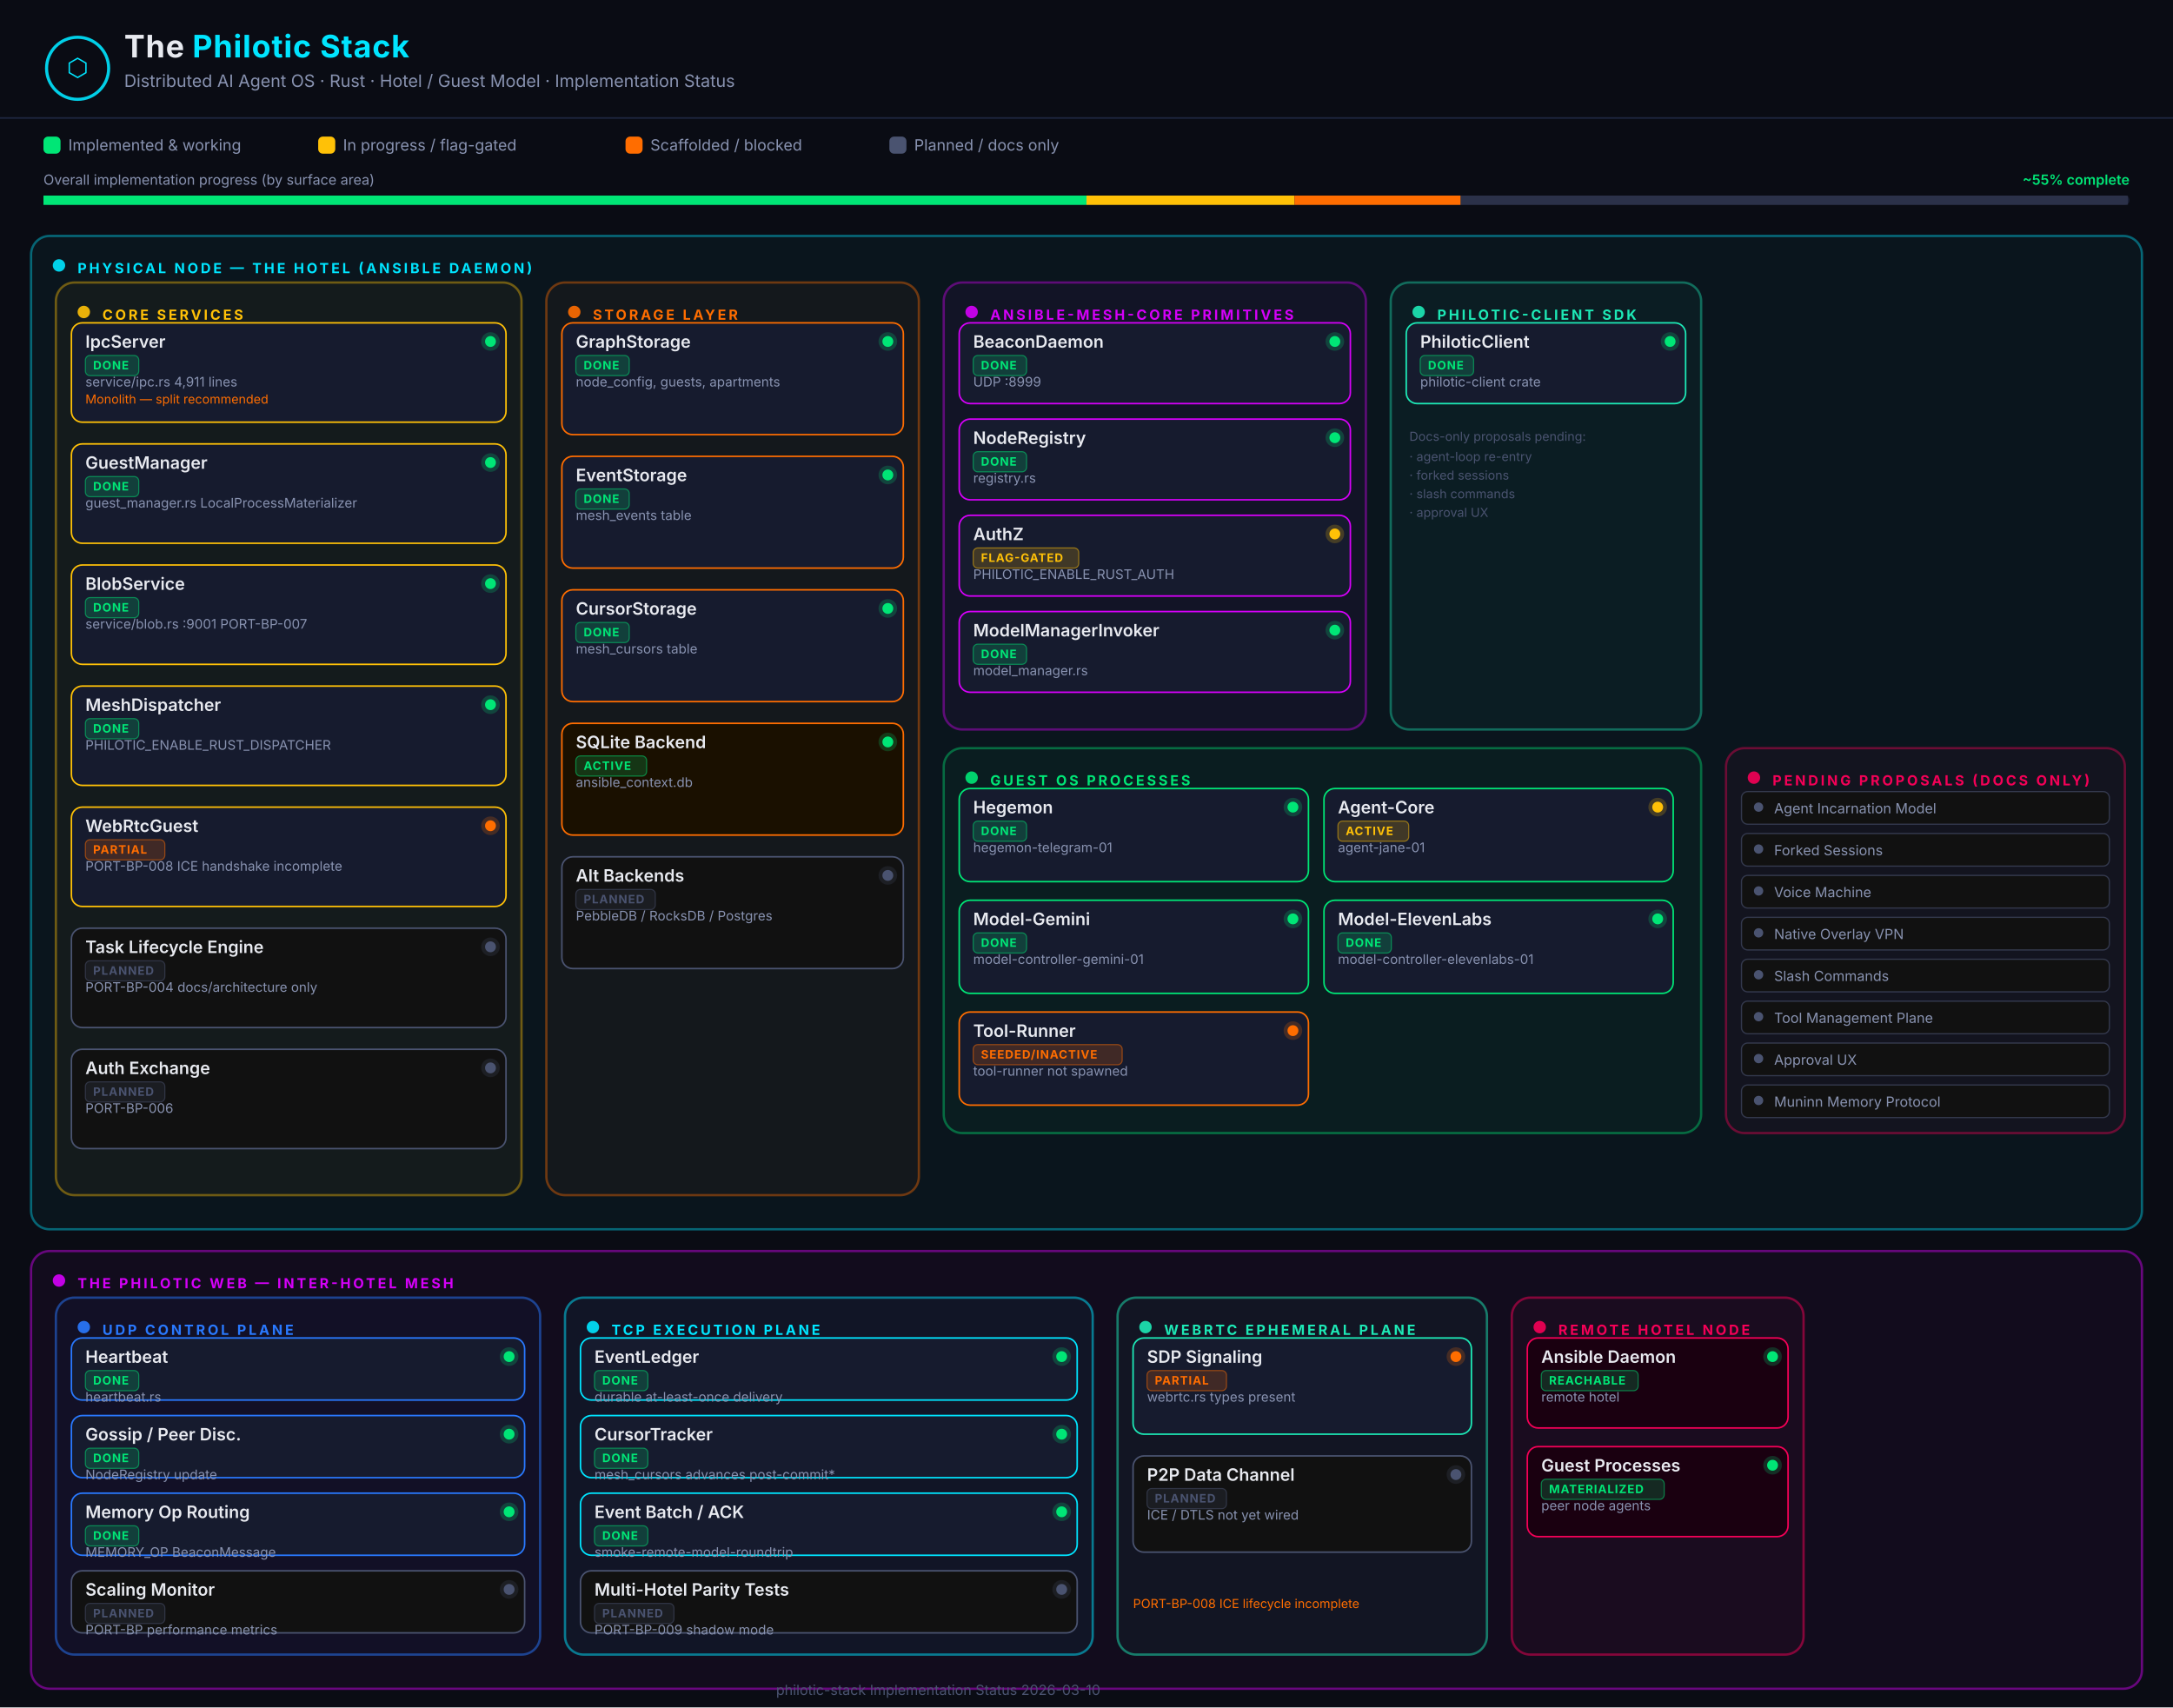
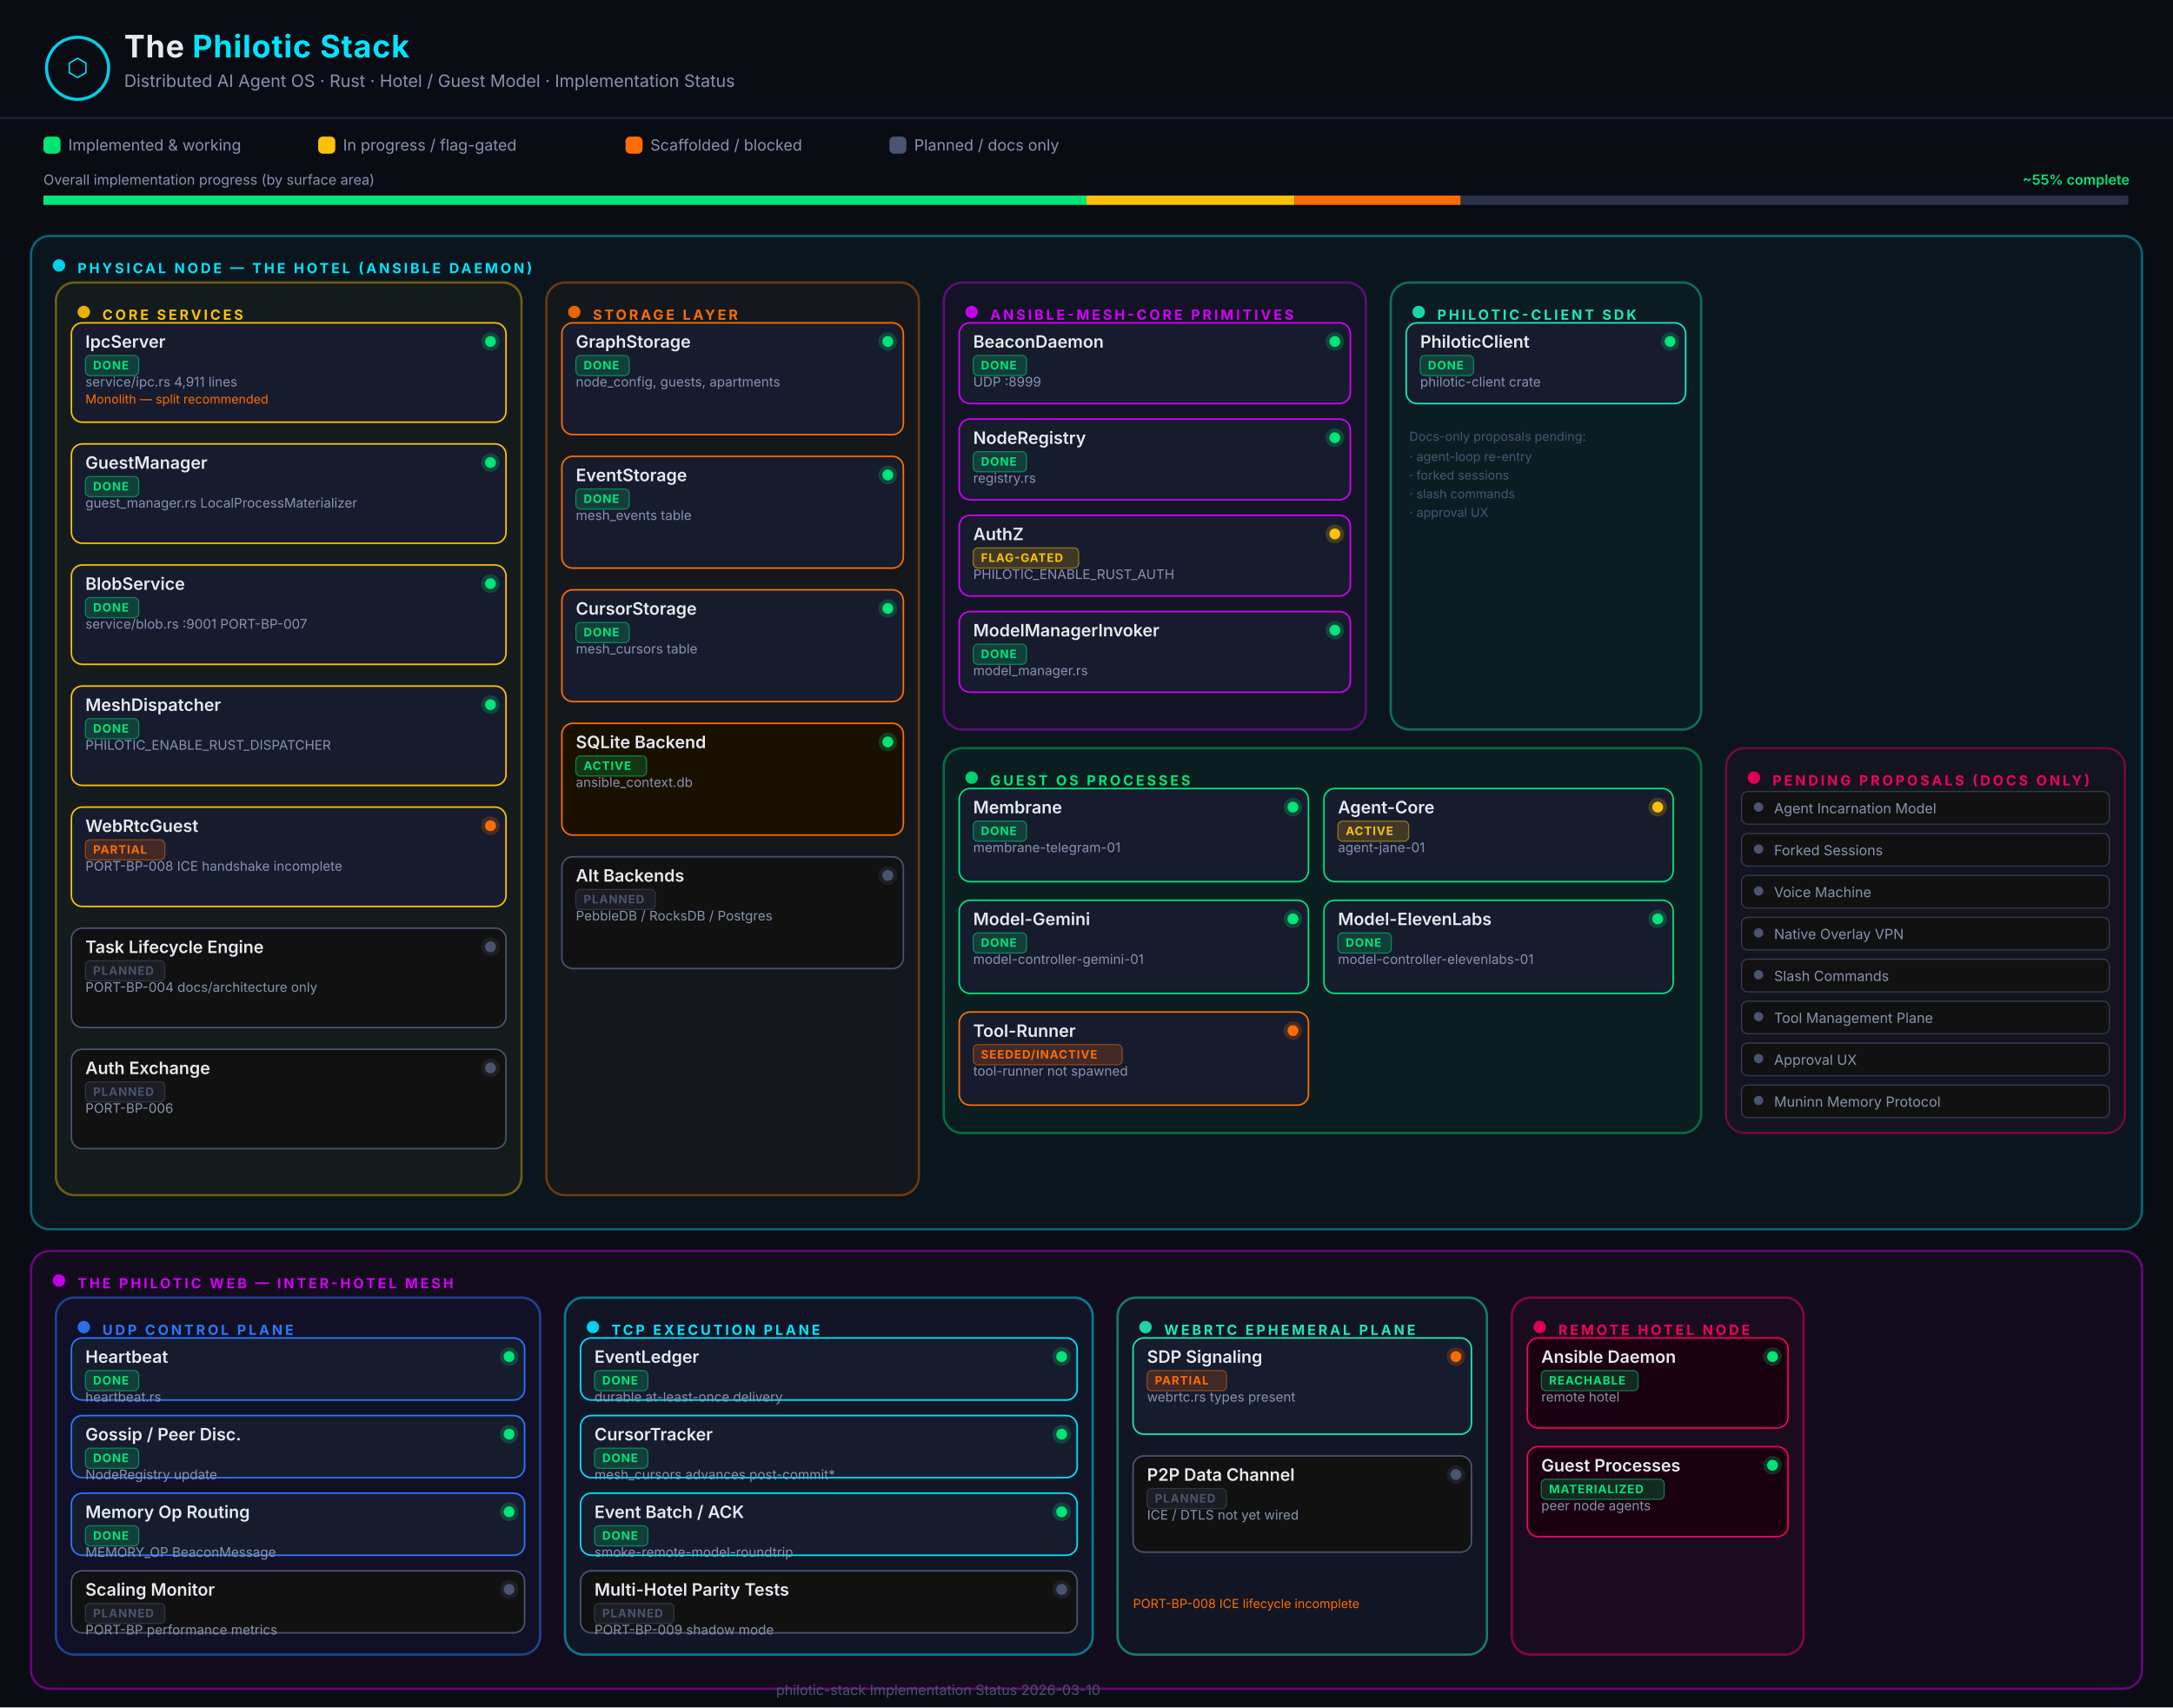
<svg xmlns="http://www.w3.org/2000/svg" width="1400" height="1100" viewBox="0 0 1400 1100">
  <defs>
    <style>text { font-family: Inter, system-ui, -apple-system, sans-serif; }</style>
  </defs>
  <rect width="1400" height="1100" fill="#0a0c14" />
  <circle cx="50" cy="44" r="20" fill="none" stroke="#00e5ff" stroke-width="2" opacity="0.9" />
  <text x="50" y="49" text-anchor="middle" font-size="16" fill="#00e5ff">⬡</text>
  <text x="80" y="37" font-size="20" font-weight="700" fill="#e8eaf0" font-family="Inter, system-ui, -apple-system, sans-serif" letter-spacing="0.5">The <tspan fill="#00e5ff">Philotic Stack</tspan>
  </text>
  <text x="80" y="56" font-size="11" fill="#8892b0" font-family="Inter, system-ui, -apple-system, sans-serif">Distributed AI Agent OS  ·  Rust  ·  Hotel / Guest Model  ·  Implementation Status</text>
  <line x1="0" y1="76" x2="1400" y2="76" stroke="#1e2540" stroke-width="1" />
  <rect x="28" y="88" width="11" height="11" rx="3" fill="#00e676" />
  <text x="44" y="97" font-size="10" fill="#8892b0" font-family="Inter, system-ui, -apple-system, sans-serif">Implemented &amp; working</text>
  <rect x="205" y="88" width="11" height="11" rx="3" fill="#ffc107" />
  <text x="221" y="97" font-size="10" fill="#8892b0" font-family="Inter, system-ui, -apple-system, sans-serif">In progress / flag-gated</text>
  <rect x="403" y="88" width="11" height="11" rx="3" fill="#ff6d00" />
  <text x="419" y="97" font-size="10" fill="#8892b0" font-family="Inter, system-ui, -apple-system, sans-serif">Scaffolded / blocked</text>
  <rect x="573" y="88" width="11" height="11" rx="3" fill="#4a5370" />
  <text x="589" y="97" font-size="10" fill="#8892b0" font-family="Inter, system-ui, -apple-system, sans-serif">Planned / docs only</text>
  <text x="28" y="119" font-size="9" fill="#8892b0" font-family="Inter, system-ui, -apple-system, sans-serif">Overall implementation progress (by surface area)</text>
  <text x="1372" y="119" text-anchor="end" font-size="9" font-weight="600" fill="#00e676" font-family="Inter, system-ui, -apple-system, sans-serif">~55% complete</text>
  <rect x="28" y="126" width="1344" height="6" rx="3" fill="#161b2e" />
  <rect x="28" y="126" width="672" height="6" fill="#00e676" opacity="1.0" />
  <rect x="700" y="126" width="134" height="6" fill="#ffc107" opacity="1.0" />
  <rect x="834" y="126" width="107" height="6" fill="#ff6d00" opacity="1.0" />
  <rect x="941" y="126" width="430" height="6" fill="#4a5370" opacity="0.4" />
  <rect x="20" y="152" width="1360" height="640" rx="12" fill="#00e5ff" fill-opacity="0.04" stroke="#00e5ff" stroke-opacity="0.4" stroke-width="1.5" />
  <circle cx="38" cy="171" r="4" fill="#00e5ff" opacity="0.9" />
  <text x="50" y="176" font-size="9" font-weight="700" letter-spacing="1.6" fill="#00e5ff" font-family="Inter, system-ui, -apple-system, sans-serif" style="text-transform:uppercase">PHYSICAL NODE — THE HOTEL (ANSIBLE DAEMON)</text>
  <rect x="36" y="182" width="300" height="588" rx="12" fill="#ffc107" fill-opacity="0.04" stroke="#ffc107" stroke-opacity="0.4" stroke-width="1.5" />
  <circle cx="54" cy="201" r="4" fill="#ffc107" opacity="0.9" />
  <text x="66" y="206" font-size="9" font-weight="700" letter-spacing="1.6" fill="#ffc107" font-family="Inter, system-ui, -apple-system, sans-serif" style="text-transform:uppercase">CORE SERVICES</text>
  <rect x="46" y="208" width="280" height="64" rx="7" fill="#161b2e" stroke="#ffc107" stroke-width="1" />
  <circle cx="316" cy="220" r="6" fill="#00e676" opacity="0.2" />
  <circle cx="316" cy="220" r="3.5" fill="#00e676" />
  <text x="55" y="224" font-size="11" font-weight="600" fill="#e8eaf0" font-family="Inter, system-ui, -apple-system, sans-serif">IpcServer</text>
  <rect x="55" y="229" width="34.4" height="13" rx="3" fill="#00e676" fill-opacity="0.18" stroke="#00e676" stroke-opacity="0.5" stroke-width="0.7" />
  <text x="60" y="238" font-size="7.5" font-weight="700" fill="#00e676" font-family="Inter, system-ui, -apple-system, sans-serif" letter-spacing="0.5">DONE</text>
  <text x="55" y="249" font-size="8.5" fill="#8892b0" font-family="JetBrains Mono, monospace">service/ipc.rs  4,911 lines</text>
  <text x="55" y="260" font-size="8" fill="#ff6d00" font-family="Inter, system-ui, -apple-system, sans-serif">Monolith — split recommended</text>
  <rect x="46" y="286" width="280" height="64" rx="7" fill="#161b2e" stroke="#ffc107" stroke-width="1" />
  <circle cx="316" cy="298" r="6" fill="#00e676" opacity="0.2" />
  <circle cx="316" cy="298" r="3.5" fill="#00e676" />
  <text x="55" y="302" font-size="11" font-weight="600" fill="#e8eaf0" font-family="Inter, system-ui, -apple-system, sans-serif">GuestManager</text>
  <rect x="55" y="307" width="34.4" height="13" rx="3" fill="#00e676" fill-opacity="0.18" stroke="#00e676" stroke-opacity="0.5" stroke-width="0.7" />
  <text x="60" y="316" font-size="7.5" font-weight="700" fill="#00e676" font-family="Inter, system-ui, -apple-system, sans-serif" letter-spacing="0.5">DONE</text>
  <text x="55" y="327" font-size="8.5" fill="#8892b0" font-family="JetBrains Mono, monospace">guest_manager.rs LocalProcessMaterializer</text>
  <rect x="46" y="364" width="280" height="64" rx="7" fill="#161b2e" stroke="#ffc107" stroke-width="1" />
  <circle cx="316" cy="376" r="6" fill="#00e676" opacity="0.2" />
  <circle cx="316" cy="376" r="3.5" fill="#00e676" />
  <text x="55" y="380" font-size="11" font-weight="600" fill="#e8eaf0" font-family="Inter, system-ui, -apple-system, sans-serif">BlobService</text>
  <rect x="55" y="385" width="34.4" height="13" rx="3" fill="#00e676" fill-opacity="0.18" stroke="#00e676" stroke-opacity="0.5" stroke-width="0.7" />
  <text x="60" y="394" font-size="7.5" font-weight="700" fill="#00e676" font-family="Inter, system-ui, -apple-system, sans-serif" letter-spacing="0.5">DONE</text>
  <text x="55" y="405" font-size="8.5" fill="#8892b0" font-family="JetBrains Mono, monospace">service/blob.rs  :9001  PORT-BP-007</text>
  <rect x="46" y="442" width="280" height="64" rx="7" fill="#161b2e" stroke="#ffc107" stroke-width="1" />
  <circle cx="316" cy="454" r="6" fill="#00e676" opacity="0.2" />
  <circle cx="316" cy="454" r="3.5" fill="#00e676" />
  <text x="55" y="458" font-size="11" font-weight="600" fill="#e8eaf0" font-family="Inter, system-ui, -apple-system, sans-serif">MeshDispatcher</text>
  <rect x="55" y="463" width="34.4" height="13" rx="3" fill="#00e676" fill-opacity="0.18" stroke="#00e676" stroke-opacity="0.5" stroke-width="0.7" />
  <text x="60" y="472" font-size="7.5" font-weight="700" fill="#00e676" font-family="Inter, system-ui, -apple-system, sans-serif" letter-spacing="0.5">DONE</text>
  <text x="55" y="483" font-size="8.5" fill="#8892b0" font-family="JetBrains Mono, monospace">PHILOTIC_ENABLE_RUST_DISPATCHER</text>
  <rect x="46" y="520" width="280" height="64" rx="7" fill="#161b2e" stroke="#ffc107" stroke-width="1" />
  <circle cx="316" cy="532" r="6" fill="#ff6d00" opacity="0.2" />
  <circle cx="316" cy="532" r="3.5" fill="#ff6d00" />
  <text x="55" y="536" font-size="11" font-weight="600" fill="#e8eaf0" font-family="Inter, system-ui, -apple-system, sans-serif">WebRtcGuest</text>
  <rect x="55" y="541" width="51.2" height="13" rx="3" fill="#ff6d00" fill-opacity="0.18" stroke="#ff6d00" stroke-opacity="0.5" stroke-width="0.7" />
  <text x="60" y="550" font-size="7.5" font-weight="700" fill="#ff6d00" font-family="Inter, system-ui, -apple-system, sans-serif" letter-spacing="0.5">PARTIAL</text>
  <text x="55" y="561" font-size="8.5" fill="#8892b0" font-family="JetBrains Mono, monospace">PORT-BP-008  ICE handshake incomplete</text>
  <rect x="46" y="598" width="280" height="64" rx="7" fill="#111" stroke="#4a5370" stroke-width="1" />
  <circle cx="316" cy="610" r="6" fill="#4a5370" opacity="0.2" />
  <circle cx="316" cy="610" r="3.5" fill="#4a5370" />
  <text x="55" y="614" font-size="11" font-weight="600" fill="#e8eaf0" font-family="Inter, system-ui, -apple-system, sans-serif">Task Lifecycle Engine</text>
  <rect x="55" y="619" width="51.2" height="13" rx="3" fill="#4a5370" fill-opacity="0.18" stroke="#4a5370" stroke-opacity="0.5" stroke-width="0.7" />
  <text x="60" y="628" font-size="7.5" font-weight="700" fill="#4a5370" font-family="Inter, system-ui, -apple-system, sans-serif" letter-spacing="0.5">PLANNED</text>
  <text x="55" y="639" font-size="8.5" fill="#8892b0" font-family="JetBrains Mono, monospace">PORT-BP-004  docs/architecture only</text>
  <rect x="46" y="676" width="280" height="64" rx="7" fill="#111" stroke="#4a5370" stroke-width="1" />
  <circle cx="316" cy="688" r="6" fill="#4a5370" opacity="0.2" />
  <circle cx="316" cy="688" r="3.5" fill="#4a5370" />
  <text x="55" y="692" font-size="11" font-weight="600" fill="#e8eaf0" font-family="Inter, system-ui, -apple-system, sans-serif">Auth Exchange</text>
  <rect x="55" y="697" width="51.2" height="13" rx="3" fill="#4a5370" fill-opacity="0.18" stroke="#4a5370" stroke-opacity="0.5" stroke-width="0.7" />
  <text x="60" y="706" font-size="7.5" font-weight="700" fill="#4a5370" font-family="Inter, system-ui, -apple-system, sans-serif" letter-spacing="0.5">PLANNED</text>
  <text x="55" y="717" font-size="8.5" fill="#8892b0" font-family="JetBrains Mono, monospace">PORT-BP-006</text>
  <rect x="352" y="182" width="240" height="588" rx="12" fill="#ff6d00" fill-opacity="0.04" stroke="#ff6d00" stroke-opacity="0.4" stroke-width="1.5" />
  <circle cx="370" cy="201" r="4" fill="#ff6d00" opacity="0.9" />
  <text x="382" y="206" font-size="9" font-weight="700" letter-spacing="1.6" fill="#ff6d00" font-family="Inter, system-ui, -apple-system, sans-serif" style="text-transform:uppercase">STORAGE LAYER</text>
  <rect x="362" y="208" width="220" height="72" rx="7" fill="#161b2e" stroke="#ff6d00" stroke-width="1" />
  <circle cx="572" cy="220" r="6" fill="#00e676" opacity="0.2" />
  <circle cx="572" cy="220" r="3.5" fill="#00e676" />
  <text x="371" y="224" font-size="11" font-weight="600" fill="#e8eaf0" font-family="Inter, system-ui, -apple-system, sans-serif">GraphStorage</text>
  <rect x="371" y="229" width="34.4" height="13" rx="3" fill="#00e676" fill-opacity="0.18" stroke="#00e676" stroke-opacity="0.5" stroke-width="0.7" />
  <text x="376" y="238" font-size="7.5" font-weight="700" fill="#00e676" font-family="Inter, system-ui, -apple-system, sans-serif" letter-spacing="0.5">DONE</text>
  <text x="371" y="249" font-size="8.5" fill="#8892b0" font-family="JetBrains Mono, monospace">node_config, guests, apartments</text>
  <rect x="362" y="294" width="220" height="72" rx="7" fill="#161b2e" stroke="#ff6d00" stroke-width="1" />
  <circle cx="572" cy="306" r="6" fill="#00e676" opacity="0.2" />
  <circle cx="572" cy="306" r="3.5" fill="#00e676" />
  <text x="371" y="310" font-size="11" font-weight="600" fill="#e8eaf0" font-family="Inter, system-ui, -apple-system, sans-serif">EventStorage</text>
  <rect x="371" y="315" width="34.4" height="13" rx="3" fill="#00e676" fill-opacity="0.18" stroke="#00e676" stroke-opacity="0.5" stroke-width="0.7" />
  <text x="376" y="324" font-size="7.5" font-weight="700" fill="#00e676" font-family="Inter, system-ui, -apple-system, sans-serif" letter-spacing="0.5">DONE</text>
  <text x="371" y="335" font-size="8.5" fill="#8892b0" font-family="JetBrains Mono, monospace">mesh_events table</text>
  <rect x="362" y="380" width="220" height="72" rx="7" fill="#161b2e" stroke="#ff6d00" stroke-width="1" />
  <circle cx="572" cy="392" r="6" fill="#00e676" opacity="0.2" />
  <circle cx="572" cy="392" r="3.5" fill="#00e676" />
  <text x="371" y="396" font-size="11" font-weight="600" fill="#e8eaf0" font-family="Inter, system-ui, -apple-system, sans-serif">CursorStorage</text>
  <rect x="371" y="401" width="34.4" height="13" rx="3" fill="#00e676" fill-opacity="0.18" stroke="#00e676" stroke-opacity="0.5" stroke-width="0.7" />
  <text x="376" y="410" font-size="7.5" font-weight="700" fill="#00e676" font-family="Inter, system-ui, -apple-system, sans-serif" letter-spacing="0.5">DONE</text>
  <text x="371" y="421" font-size="8.5" fill="#8892b0" font-family="JetBrains Mono, monospace">mesh_cursors table</text>
  <rect x="362" y="466" width="220" height="72" rx="7" fill="#1a1000" stroke="#ff6d00" stroke-width="1" />
  <circle cx="572" cy="478" r="6" fill="#00e676" opacity="0.2" />
  <circle cx="572" cy="478" r="3.5" fill="#00e676" />
  <text x="371" y="482" font-size="11" font-weight="600" fill="#e8eaf0" font-family="Inter, system-ui, -apple-system, sans-serif">SQLite Backend</text>
  <rect x="371" y="487" width="45.6" height="13" rx="3" fill="#00e676" fill-opacity="0.18" stroke="#00e676" stroke-opacity="0.5" stroke-width="0.7" />
  <text x="376" y="496" font-size="7.5" font-weight="700" fill="#00e676" font-family="Inter, system-ui, -apple-system, sans-serif" letter-spacing="0.5">ACTIVE</text>
  <text x="371" y="507" font-size="8.5" fill="#8892b0" font-family="JetBrains Mono, monospace">ansible_context.db</text>
  <rect x="362" y="552" width="220" height="72" rx="7" fill="#111" stroke="#4a5370" stroke-width="1" />
  <circle cx="572" cy="564" r="6" fill="#4a5370" opacity="0.2" />
  <circle cx="572" cy="564" r="3.5" fill="#4a5370" />
  <text x="371" y="568" font-size="11" font-weight="600" fill="#e8eaf0" font-family="Inter, system-ui, -apple-system, sans-serif">Alt Backends</text>
  <rect x="371" y="573" width="51.2" height="13" rx="3" fill="#4a5370" fill-opacity="0.18" stroke="#4a5370" stroke-opacity="0.5" stroke-width="0.7" />
  <text x="376" y="582" font-size="7.5" font-weight="700" fill="#4a5370" font-family="Inter, system-ui, -apple-system, sans-serif" letter-spacing="0.5">PLANNED</text>
  <text x="371" y="593" font-size="8.5" fill="#8892b0" font-family="JetBrains Mono, monospace">PebbleDB / RocksDB / Postgres</text>
  <rect x="608" y="182" width="272" height="288" rx="12" fill="#d500f9" fill-opacity="0.04" stroke="#d500f9" stroke-opacity="0.4" stroke-width="1.5" />
  <circle cx="626" cy="201" r="4" fill="#d500f9" opacity="0.9" />
  <text x="638" y="206" font-size="9" font-weight="700" letter-spacing="1.6" fill="#d500f9" font-family="Inter, system-ui, -apple-system, sans-serif" style="text-transform:uppercase">ANSIBLE-MESH-CORE PRIMITIVES</text>
  <rect x="618" y="208" width="252" height="52" rx="7" fill="#161b2e" stroke="#d500f9" stroke-width="1" />
  <circle cx="860" cy="220" r="6" fill="#00e676" opacity="0.2" />
  <circle cx="860" cy="220" r="3.5" fill="#00e676" />
  <text x="627" y="224" font-size="11" font-weight="600" fill="#e8eaf0" font-family="Inter, system-ui, -apple-system, sans-serif">BeaconDaemon</text>
  <rect x="627" y="229" width="34.4" height="13" rx="3" fill="#00e676" fill-opacity="0.18" stroke="#00e676" stroke-opacity="0.5" stroke-width="0.7" />
  <text x="632" y="238" font-size="7.5" font-weight="700" fill="#00e676" font-family="Inter, system-ui, -apple-system, sans-serif" letter-spacing="0.5">DONE</text>
  <text x="627" y="249" font-size="8.5" fill="#8892b0" font-family="JetBrains Mono, monospace">UDP :8999</text>
  <rect x="618" y="270" width="252" height="52" rx="7" fill="#161b2e" stroke="#d500f9" stroke-width="1" />
  <circle cx="860" cy="282" r="6" fill="#00e676" opacity="0.2" />
  <circle cx="860" cy="282" r="3.5" fill="#00e676" />
  <text x="627" y="286" font-size="11" font-weight="600" fill="#e8eaf0" font-family="Inter, system-ui, -apple-system, sans-serif">NodeRegistry</text>
  <rect x="627" y="291" width="34.4" height="13" rx="3" fill="#00e676" fill-opacity="0.18" stroke="#00e676" stroke-opacity="0.5" stroke-width="0.7" />
  <text x="632" y="300" font-size="7.5" font-weight="700" fill="#00e676" font-family="Inter, system-ui, -apple-system, sans-serif" letter-spacing="0.5">DONE</text>
  <text x="627" y="311" font-size="8.5" fill="#8892b0" font-family="JetBrains Mono, monospace">registry.rs</text>
  <rect x="618" y="332" width="252" height="52" rx="7" fill="#161b2e" stroke="#d500f9" stroke-width="1" />
  <circle cx="860" cy="344" r="6" fill="#ffc107" opacity="0.2" />
  <circle cx="860" cy="344" r="3.5" fill="#ffc107" />
  <text x="627" y="348" font-size="11" font-weight="600" fill="#e8eaf0" font-family="Inter, system-ui, -apple-system, sans-serif">AuthZ</text>
  <rect x="627" y="353" width="68.0" height="13" rx="3" fill="#ffc107" fill-opacity="0.18" stroke="#ffc107" stroke-opacity="0.5" stroke-width="0.7" />
  <text x="632" y="362" font-size="7.5" font-weight="700" fill="#ffc107" font-family="Inter, system-ui, -apple-system, sans-serif" letter-spacing="0.5">FLAG-GATED</text>
  <text x="627" y="373" font-size="8.5" fill="#8892b0" font-family="JetBrains Mono, monospace">PHILOTIC_ENABLE_RUST_AUTH</text>
  <rect x="618" y="394" width="252" height="52" rx="7" fill="#161b2e" stroke="#d500f9" stroke-width="1" />
  <circle cx="860" cy="406" r="6" fill="#00e676" opacity="0.2" />
  <circle cx="860" cy="406" r="3.5" fill="#00e676" />
  <text x="627" y="410" font-size="11" font-weight="600" fill="#e8eaf0" font-family="Inter, system-ui, -apple-system, sans-serif">ModelManagerInvoker</text>
  <rect x="627" y="415" width="34.4" height="13" rx="3" fill="#00e676" fill-opacity="0.18" stroke="#00e676" stroke-opacity="0.5" stroke-width="0.7" />
  <text x="632" y="424" font-size="7.5" font-weight="700" fill="#00e676" font-family="Inter, system-ui, -apple-system, sans-serif" letter-spacing="0.5">DONE</text>
  <text x="627" y="435" font-size="8.5" fill="#8892b0" font-family="JetBrains Mono, monospace">model_manager.rs</text>
  <rect x="896" y="182" width="200" height="288" rx="12" fill="#1de9b6" fill-opacity="0.04" stroke="#1de9b6" stroke-opacity="0.4" stroke-width="1.5" />
  <circle cx="914" cy="201" r="4" fill="#1de9b6" opacity="0.9" />
  <text x="926" y="206" font-size="9" font-weight="700" letter-spacing="1.6" fill="#1de9b6" font-family="Inter, system-ui, -apple-system, sans-serif" style="text-transform:uppercase">PHILOTIC-CLIENT SDK</text>
  <rect x="906" y="208" width="180" height="52" rx="7" fill="#161b2e" stroke="#1de9b6" stroke-width="1" />
  <circle cx="1076" cy="220" r="6" fill="#00e676" opacity="0.2" />
  <circle cx="1076" cy="220" r="3.5" fill="#00e676" />
  <text x="915" y="224" font-size="11" font-weight="600" fill="#e8eaf0" font-family="Inter, system-ui, -apple-system, sans-serif">PhiloticClient</text>
  <rect x="915" y="229" width="34.4" height="13" rx="3" fill="#00e676" fill-opacity="0.18" stroke="#00e676" stroke-opacity="0.5" stroke-width="0.7" />
  <text x="920" y="238" font-size="7.5" font-weight="700" fill="#00e676" font-family="Inter, system-ui, -apple-system, sans-serif" letter-spacing="0.5">DONE</text>
  <text x="915" y="249" font-size="8.5" fill="#8892b0" font-family="JetBrains Mono, monospace">philotic-client crate</text>
  <text x="908" y="284" font-size="8" fill="#4a5370" font-family="Inter, system-ui, -apple-system, sans-serif">Docs-only proposals pending:</text>
  <text x="908" y="297" font-size="8" fill="#4a5370" font-family="Inter, system-ui, -apple-system, sans-serif">· agent-loop re-entry</text>
  <text x="908" y="309" font-size="8" fill="#4a5370" font-family="Inter, system-ui, -apple-system, sans-serif">· forked sessions</text>
  <text x="908" y="321" font-size="8" fill="#4a5370" font-family="Inter, system-ui, -apple-system, sans-serif">· slash commands</text>
  <text x="908" y="333" font-size="8" fill="#4a5370" font-family="Inter, system-ui, -apple-system, sans-serif">· approval UX</text>
  <rect x="608" y="482" width="488" height="248" rx="12" fill="#00e676" fill-opacity="0.04" stroke="#00e676" stroke-opacity="0.4" stroke-width="1.5" />
  <circle cx="626" cy="501" r="4" fill="#00e676" opacity="0.9" />
  <text x="638" y="506" font-size="9" font-weight="700" letter-spacing="1.6" fill="#00e676" font-family="Inter, system-ui, -apple-system, sans-serif" style="text-transform:uppercase">GUEST OS PROCESSES</text>
  <rect x="618" y="508" width="225" height="60" rx="7" fill="#161b2e" stroke="#00e676" stroke-width="1" />
  <circle cx="833" cy="520" r="6" fill="#00e676" opacity="0.2" />
  <circle cx="833" cy="520" r="3.5" fill="#00e676" />
-   <text x="627" y="524" font-size="11" font-weight="600" fill="#e8eaf0" font-family="Inter, system-ui, -apple-system, sans-serif">Hegemon</text>
+   <text x="627" y="524" font-size="11" font-weight="600" fill="#e8eaf0" font-family="Inter, system-ui, -apple-system, sans-serif">Membrane</text>
  <rect x="627" y="529" width="34.4" height="13" rx="3" fill="#00e676" fill-opacity="0.18" stroke="#00e676" stroke-opacity="0.5" stroke-width="0.7" />
  <text x="632" y="538" font-size="7.5" font-weight="700" fill="#00e676" font-family="Inter, system-ui, -apple-system, sans-serif" letter-spacing="0.5">DONE</text>
-   <text x="627" y="549" font-size="8.5" fill="#8892b0" font-family="JetBrains Mono, monospace">hegemon-telegram-01</text>
+   <text x="627" y="549" font-size="8.5" fill="#8892b0" font-family="JetBrains Mono, monospace">membrane-telegram-01</text>
  <rect x="853" y="508" width="225" height="60" rx="7" fill="#161b2e" stroke="#00e676" stroke-width="1" />
  <circle cx="1068" cy="520" r="6" fill="#ffc107" opacity="0.2" />
  <circle cx="1068" cy="520" r="3.5" fill="#ffc107" />
  <text x="862" y="524" font-size="11" font-weight="600" fill="#e8eaf0" font-family="Inter, system-ui, -apple-system, sans-serif">Agent-Core</text>
  <rect x="862" y="529" width="45.6" height="13" rx="3" fill="#ffc107" fill-opacity="0.18" stroke="#ffc107" stroke-opacity="0.5" stroke-width="0.7" />
  <text x="867" y="538" font-size="7.5" font-weight="700" fill="#ffc107" font-family="Inter, system-ui, -apple-system, sans-serif" letter-spacing="0.5">ACTIVE</text>
  <text x="862" y="549" font-size="8.5" fill="#8892b0" font-family="JetBrains Mono, monospace">agent-jane-01</text>
  <rect x="618" y="580" width="225" height="60" rx="7" fill="#161b2e" stroke="#00e676" stroke-width="1" />
  <circle cx="833" cy="592" r="6" fill="#00e676" opacity="0.2" />
  <circle cx="833" cy="592" r="3.5" fill="#00e676" />
  <text x="627" y="596" font-size="11" font-weight="600" fill="#e8eaf0" font-family="Inter, system-ui, -apple-system, sans-serif">Model-Gemini</text>
  <rect x="627" y="601" width="34.4" height="13" rx="3" fill="#00e676" fill-opacity="0.18" stroke="#00e676" stroke-opacity="0.5" stroke-width="0.7" />
  <text x="632" y="610" font-size="7.5" font-weight="700" fill="#00e676" font-family="Inter, system-ui, -apple-system, sans-serif" letter-spacing="0.5">DONE</text>
  <text x="627" y="621" font-size="8.5" fill="#8892b0" font-family="JetBrains Mono, monospace">model-controller-gemini-01</text>
  <rect x="853" y="580" width="225" height="60" rx="7" fill="#161b2e" stroke="#00e676" stroke-width="1" />
  <circle cx="1068" cy="592" r="6" fill="#00e676" opacity="0.2" />
  <circle cx="1068" cy="592" r="3.5" fill="#00e676" />
  <text x="862" y="596" font-size="11" font-weight="600" fill="#e8eaf0" font-family="Inter, system-ui, -apple-system, sans-serif">Model-ElevenLabs</text>
  <rect x="862" y="601" width="34.4" height="13" rx="3" fill="#00e676" fill-opacity="0.18" stroke="#00e676" stroke-opacity="0.5" stroke-width="0.7" />
  <text x="867" y="610" font-size="7.5" font-weight="700" fill="#00e676" font-family="Inter, system-ui, -apple-system, sans-serif" letter-spacing="0.5">DONE</text>
  <text x="862" y="621" font-size="8.5" fill="#8892b0" font-family="JetBrains Mono, monospace">model-controller-elevenlabs-01</text>
  <rect x="618" y="652" width="225" height="60" rx="7" fill="#161b2e" stroke="#ff6d00" stroke-width="1" />
  <circle cx="833" cy="664" r="6" fill="#ff6d00" opacity="0.2" />
  <circle cx="833" cy="664" r="3.5" fill="#ff6d00" />
  <text x="627" y="668" font-size="11" font-weight="600" fill="#e8eaf0" font-family="Inter, system-ui, -apple-system, sans-serif">Tool-Runner</text>
  <rect x="627" y="673" width="96.0" height="13" rx="3" fill="#ff6d00" fill-opacity="0.18" stroke="#ff6d00" stroke-opacity="0.5" stroke-width="0.7" />
  <text x="632" y="682" font-size="7.5" font-weight="700" fill="#ff6d00" font-family="Inter, system-ui, -apple-system, sans-serif" letter-spacing="0.5">SEEDED/INACTIVE</text>
  <text x="627" y="693" font-size="8.5" fill="#8892b0" font-family="JetBrains Mono, monospace">tool-runner  not spawned</text>
  <rect x="1112" y="482" width="257" height="248" rx="12" fill="#f50057" fill-opacity="0.04" stroke="#f50057" stroke-opacity="0.4" stroke-width="1.5" />
  <circle cx="1130" cy="501" r="4" fill="#f50057" opacity="0.9" />
  <text x="1142" y="506" font-size="9" font-weight="700" letter-spacing="1.6" fill="#f50057" font-family="Inter, system-ui, -apple-system, sans-serif" style="text-transform:uppercase">PENDING PROPOSALS (DOCS ONLY)</text>
  <rect x="1122" y="510" width="237" height="21" rx="4" fill="#111" stroke="#4a5370" stroke-width="0.8" stroke-opacity="0.6" />
  <circle cx="1133" cy="520" r="3" fill="#4a5370" />
  <text x="1143" y="524" font-size="9" fill="#8892b0" font-family="Inter, system-ui, -apple-system, sans-serif">Agent Incarnation Model</text>
  <rect x="1122" y="537" width="237" height="21" rx="4" fill="#111" stroke="#4a5370" stroke-width="0.8" stroke-opacity="0.6" />
  <circle cx="1133" cy="547" r="3" fill="#4a5370" />
  <text x="1143" y="551" font-size="9" fill="#8892b0" font-family="Inter, system-ui, -apple-system, sans-serif">Forked Sessions</text>
  <rect x="1122" y="564" width="237" height="21" rx="4" fill="#111" stroke="#4a5370" stroke-width="0.8" stroke-opacity="0.6" />
  <circle cx="1133" cy="574" r="3" fill="#4a5370" />
  <text x="1143" y="578" font-size="9" fill="#8892b0" font-family="Inter, system-ui, -apple-system, sans-serif">Voice Machine</text>
  <rect x="1122" y="591" width="237" height="21" rx="4" fill="#111" stroke="#4a5370" stroke-width="0.8" stroke-opacity="0.6" />
  <circle cx="1133" cy="601" r="3" fill="#4a5370" />
  <text x="1143" y="605" font-size="9" fill="#8892b0" font-family="Inter, system-ui, -apple-system, sans-serif">Native Overlay VPN</text>
  <rect x="1122" y="618" width="237" height="21" rx="4" fill="#111" stroke="#4a5370" stroke-width="0.8" stroke-opacity="0.6" />
  <circle cx="1133" cy="628" r="3" fill="#4a5370" />
  <text x="1143" y="632" font-size="9" fill="#8892b0" font-family="Inter, system-ui, -apple-system, sans-serif">Slash Commands</text>
  <rect x="1122" y="645" width="237" height="21" rx="4" fill="#111" stroke="#4a5370" stroke-width="0.8" stroke-opacity="0.6" />
  <circle cx="1133" cy="655" r="3" fill="#4a5370" />
  <text x="1143" y="659" font-size="9" fill="#8892b0" font-family="Inter, system-ui, -apple-system, sans-serif">Tool Management Plane</text>
  <rect x="1122" y="672" width="237" height="21" rx="4" fill="#111" stroke="#4a5370" stroke-width="0.8" stroke-opacity="0.6" />
  <circle cx="1133" cy="682" r="3" fill="#4a5370" />
  <text x="1143" y="686" font-size="9" fill="#8892b0" font-family="Inter, system-ui, -apple-system, sans-serif">Approval UX</text>
  <rect x="1122" y="699" width="237" height="21" rx="4" fill="#111" stroke="#4a5370" stroke-width="0.8" stroke-opacity="0.6" />
  <circle cx="1133" cy="709" r="3" fill="#4a5370" />
  <text x="1143" y="713" font-size="9" fill="#8892b0" font-family="Inter, system-ui, -apple-system, sans-serif">Muninn Memory Protocol</text>
  <rect x="20" y="806" width="1360" height="282" rx="12" fill="#d500f9" fill-opacity="0.04" stroke="#d500f9" stroke-opacity="0.45" stroke-width="1.5" />
  <circle cx="38" cy="825" r="4" fill="#d500f9" opacity="0.9" />
  <text x="50" y="830" font-size="9" font-weight="700" letter-spacing="1.6" fill="#d500f9" font-family="Inter, system-ui, -apple-system, sans-serif" style="text-transform:uppercase">THE PHILOTIC WEB — INTER-HOTEL MESH</text>
  <rect x="36" y="836" width="312" height="230" rx="12" fill="#2979ff" fill-opacity="0.04" stroke="#2979ff" stroke-opacity="0.5" stroke-width="1.5" />
  <circle cx="54" cy="855" r="4" fill="#2979ff" opacity="0.9" />
  <text x="66" y="860" font-size="9" font-weight="700" letter-spacing="1.6" fill="#2979ff" font-family="Inter, system-ui, -apple-system, sans-serif" style="text-transform:uppercase">UDP CONTROL PLANE</text>
  <rect x="46" y="862" width="292" height="40" rx="7" fill="#161b2e" stroke="#2979ff" stroke-width="1" />
  <circle cx="328" cy="874" r="6" fill="#00e676" opacity="0.2" />
  <circle cx="328" cy="874" r="3.5" fill="#00e676" />
  <text x="55" y="878" font-size="11" font-weight="600" fill="#e8eaf0" font-family="Inter, system-ui, -apple-system, sans-serif">Heartbeat</text>
  <rect x="55" y="883" width="34.4" height="13" rx="3" fill="#00e676" fill-opacity="0.18" stroke="#00e676" stroke-opacity="0.5" stroke-width="0.7" />
  <text x="60" y="892" font-size="7.5" font-weight="700" fill="#00e676" font-family="Inter, system-ui, -apple-system, sans-serif" letter-spacing="0.5">DONE</text>
  <text x="55" y="903" font-size="8.5" fill="#8892b0" font-family="JetBrains Mono, monospace">heartbeat.rs</text>
  <rect x="46" y="912" width="292" height="40" rx="7" fill="#161b2e" stroke="#2979ff" stroke-width="1" />
  <circle cx="328" cy="924" r="6" fill="#00e676" opacity="0.2" />
  <circle cx="328" cy="924" r="3.5" fill="#00e676" />
  <text x="55" y="928" font-size="11" font-weight="600" fill="#e8eaf0" font-family="Inter, system-ui, -apple-system, sans-serif">Gossip / Peer Disc.</text>
  <rect x="55" y="933" width="34.4" height="13" rx="3" fill="#00e676" fill-opacity="0.18" stroke="#00e676" stroke-opacity="0.5" stroke-width="0.7" />
  <text x="60" y="942" font-size="7.5" font-weight="700" fill="#00e676" font-family="Inter, system-ui, -apple-system, sans-serif" letter-spacing="0.5">DONE</text>
  <text x="55" y="953" font-size="8.5" fill="#8892b0" font-family="JetBrains Mono, monospace">NodeRegistry update</text>
  <rect x="46" y="962" width="292" height="40" rx="7" fill="#161b2e" stroke="#2979ff" stroke-width="1" />
  <circle cx="328" cy="974" r="6" fill="#00e676" opacity="0.2" />
  <circle cx="328" cy="974" r="3.5" fill="#00e676" />
  <text x="55" y="978" font-size="11" font-weight="600" fill="#e8eaf0" font-family="Inter, system-ui, -apple-system, sans-serif">Memory Op Routing</text>
  <rect x="55" y="983" width="34.4" height="13" rx="3" fill="#00e676" fill-opacity="0.18" stroke="#00e676" stroke-opacity="0.5" stroke-width="0.7" />
  <text x="60" y="992" font-size="7.5" font-weight="700" fill="#00e676" font-family="Inter, system-ui, -apple-system, sans-serif" letter-spacing="0.5">DONE</text>
  <text x="55" y="1003" font-size="8.5" fill="#8892b0" font-family="JetBrains Mono, monospace">MEMORY_OP BeaconMessage</text>
  <rect x="46" y="1012" width="292" height="40" rx="7" fill="#111" stroke="#4a5370" stroke-width="1" />
  <circle cx="328" cy="1024" r="6" fill="#4a5370" opacity="0.2" />
  <circle cx="328" cy="1024" r="3.5" fill="#4a5370" />
  <text x="55" y="1028" font-size="11" font-weight="600" fill="#e8eaf0" font-family="Inter, system-ui, -apple-system, sans-serif">Scaling Monitor</text>
  <rect x="55" y="1033" width="51.2" height="13" rx="3" fill="#4a5370" fill-opacity="0.18" stroke="#4a5370" stroke-opacity="0.5" stroke-width="0.7" />
  <text x="60" y="1042" font-size="7.5" font-weight="700" fill="#4a5370" font-family="Inter, system-ui, -apple-system, sans-serif" letter-spacing="0.5">PLANNED</text>
  <text x="55" y="1053" font-size="8.5" fill="#8892b0" font-family="JetBrains Mono, monospace">PORT-BP performance metrics</text>
  <rect x="364" y="836" width="340" height="230" rx="12" fill="#00e5ff" fill-opacity="0.04" stroke="#00e5ff" stroke-opacity="0.5" stroke-width="1.5" />
  <circle cx="382" cy="855" r="4" fill="#00e5ff" opacity="0.9" />
  <text x="394" y="860" font-size="9" font-weight="700" letter-spacing="1.6" fill="#00e5ff" font-family="Inter, system-ui, -apple-system, sans-serif" style="text-transform:uppercase">TCP EXECUTION PLANE</text>
  <rect x="374" y="862" width="320" height="40" rx="7" fill="#161b2e" stroke="#00e5ff" stroke-width="1" />
  <circle cx="684" cy="874" r="6" fill="#00e676" opacity="0.2" />
  <circle cx="684" cy="874" r="3.5" fill="#00e676" />
  <text x="383" y="878" font-size="11" font-weight="600" fill="#e8eaf0" font-family="Inter, system-ui, -apple-system, sans-serif">EventLedger</text>
  <rect x="383" y="883" width="34.4" height="13" rx="3" fill="#00e676" fill-opacity="0.18" stroke="#00e676" stroke-opacity="0.5" stroke-width="0.7" />
  <text x="388" y="892" font-size="7.5" font-weight="700" fill="#00e676" font-family="Inter, system-ui, -apple-system, sans-serif" letter-spacing="0.5">DONE</text>
  <text x="383" y="903" font-size="8.5" fill="#8892b0" font-family="JetBrains Mono, monospace">durable at-least-once delivery</text>
  <rect x="374" y="912" width="320" height="40" rx="7" fill="#161b2e" stroke="#00e5ff" stroke-width="1" />
  <circle cx="684" cy="924" r="6" fill="#00e676" opacity="0.2" />
  <circle cx="684" cy="924" r="3.5" fill="#00e676" />
  <text x="383" y="928" font-size="11" font-weight="600" fill="#e8eaf0" font-family="Inter, system-ui, -apple-system, sans-serif">CursorTracker</text>
  <rect x="383" y="933" width="34.4" height="13" rx="3" fill="#00e676" fill-opacity="0.18" stroke="#00e676" stroke-opacity="0.5" stroke-width="0.7" />
  <text x="388" y="942" font-size="7.5" font-weight="700" fill="#00e676" font-family="Inter, system-ui, -apple-system, sans-serif" letter-spacing="0.5">DONE</text>
  <text x="383" y="953" font-size="8.5" fill="#8892b0" font-family="JetBrains Mono, monospace">mesh_cursors  advances post-commit*</text>
  <rect x="374" y="962" width="320" height="40" rx="7" fill="#161b2e" stroke="#00e5ff" stroke-width="1" />
  <circle cx="684" cy="974" r="6" fill="#00e676" opacity="0.2" />
  <circle cx="684" cy="974" r="3.5" fill="#00e676" />
  <text x="383" y="978" font-size="11" font-weight="600" fill="#e8eaf0" font-family="Inter, system-ui, -apple-system, sans-serif">Event Batch / ACK</text>
  <rect x="383" y="983" width="34.4" height="13" rx="3" fill="#00e676" fill-opacity="0.18" stroke="#00e676" stroke-opacity="0.5" stroke-width="0.7" />
  <text x="388" y="992" font-size="7.5" font-weight="700" fill="#00e676" font-family="Inter, system-ui, -apple-system, sans-serif" letter-spacing="0.5">DONE</text>
  <text x="383" y="1003" font-size="8.5" fill="#8892b0" font-family="JetBrains Mono, monospace">smoke-remote-model-roundtrip</text>
  <rect x="374" y="1012" width="320" height="40" rx="7" fill="#111" stroke="#4a5370" stroke-width="1" />
  <circle cx="684" cy="1024" r="6" fill="#4a5370" opacity="0.2" />
  <circle cx="684" cy="1024" r="3.5" fill="#4a5370" />
  <text x="383" y="1028" font-size="11" font-weight="600" fill="#e8eaf0" font-family="Inter, system-ui, -apple-system, sans-serif">Multi-Hotel Parity Tests</text>
  <rect x="383" y="1033" width="51.2" height="13" rx="3" fill="#4a5370" fill-opacity="0.18" stroke="#4a5370" stroke-opacity="0.5" stroke-width="0.7" />
  <text x="388" y="1042" font-size="7.5" font-weight="700" fill="#4a5370" font-family="Inter, system-ui, -apple-system, sans-serif" letter-spacing="0.5">PLANNED</text>
  <text x="383" y="1053" font-size="8.5" fill="#8892b0" font-family="JetBrains Mono, monospace">PORT-BP-009  shadow mode</text>
  <rect x="720" y="836" width="238" height="230" rx="12" fill="#1de9b6" fill-opacity="0.04" stroke="#1de9b6" stroke-opacity="0.5" stroke-width="1.5" />
  <circle cx="738" cy="855" r="4" fill="#1de9b6" opacity="0.9" />
  <text x="750" y="860" font-size="9" font-weight="700" letter-spacing="1.6" fill="#1de9b6" font-family="Inter, system-ui, -apple-system, sans-serif" style="text-transform:uppercase">WEBRTC EPHEMERAL PLANE</text>
  <rect x="730" y="862" width="218" height="62" rx="7" fill="#161b2e" stroke="#1de9b6" stroke-width="1" />
  <circle cx="938" cy="874" r="6" fill="#ff6d00" opacity="0.2" />
  <circle cx="938" cy="874" r="3.5" fill="#ff6d00" />
  <text x="739" y="878" font-size="11" font-weight="600" fill="#e8eaf0" font-family="Inter, system-ui, -apple-system, sans-serif">SDP Signaling</text>
  <rect x="739" y="883" width="51.2" height="13" rx="3" fill="#ff6d00" fill-opacity="0.18" stroke="#ff6d00" stroke-opacity="0.5" stroke-width="0.7" />
  <text x="744" y="892" font-size="7.5" font-weight="700" fill="#ff6d00" font-family="Inter, system-ui, -apple-system, sans-serif" letter-spacing="0.5">PARTIAL</text>
  <text x="739" y="903" font-size="8.5" fill="#8892b0" font-family="JetBrains Mono, monospace">webrtc.rs  types present</text>
  <rect x="730" y="938" width="218" height="62" rx="7" fill="#111" stroke="#4a5370" stroke-width="1" />
  <circle cx="938" cy="950" r="6" fill="#4a5370" opacity="0.2" />
  <circle cx="938" cy="950" r="3.5" fill="#4a5370" />
  <text x="739" y="954" font-size="11" font-weight="600" fill="#e8eaf0" font-family="Inter, system-ui, -apple-system, sans-serif">P2P Data Channel</text>
  <rect x="739" y="959" width="51.2" height="13" rx="3" fill="#4a5370" fill-opacity="0.18" stroke="#4a5370" stroke-opacity="0.5" stroke-width="0.7" />
  <text x="744" y="968" font-size="7.5" font-weight="700" fill="#4a5370" font-family="Inter, system-ui, -apple-system, sans-serif" letter-spacing="0.5">PLANNED</text>
  <text x="739" y="979" font-size="8.5" fill="#8892b0" font-family="JetBrains Mono, monospace">ICE / DTLS not yet wired</text>
  <text x="730" y="1036" font-size="8" fill="#ff6d00" font-family="Inter, system-ui, -apple-system, sans-serif">PORT-BP-008  ICE lifecycle incomplete</text>
  <rect x="974" y="836" width="188" height="230" rx="12" fill="#f50057" fill-opacity="0.04" stroke="#f50057" stroke-opacity="0.5" stroke-width="1.5" />
  <circle cx="992" cy="855" r="4" fill="#f50057" opacity="0.9" />
  <text x="1004" y="860" font-size="9" font-weight="700" letter-spacing="1.6" fill="#f50057" font-family="Inter, system-ui, -apple-system, sans-serif" style="text-transform:uppercase">REMOTE HOTEL NODE</text>
  <rect x="984" y="862" width="168" height="58" rx="7" fill="#1a0010" stroke="#f50057" stroke-width="1" />
  <circle cx="1142" cy="874" r="6" fill="#00e676" opacity="0.2" />
  <circle cx="1142" cy="874" r="3.5" fill="#00e676" />
  <text x="993" y="878" font-size="11" font-weight="600" fill="#e8eaf0" font-family="Inter, system-ui, -apple-system, sans-serif">Ansible Daemon</text>
  <rect x="993" y="883" width="62.4" height="13" rx="3" fill="#00e676" fill-opacity="0.18" stroke="#00e676" stroke-opacity="0.5" stroke-width="0.7" />
  <text x="998" y="892" font-size="7.5" font-weight="700" fill="#00e676" font-family="Inter, system-ui, -apple-system, sans-serif" letter-spacing="0.5">REACHABLE</text>
  <text x="993" y="903" font-size="8.5" fill="#8892b0" font-family="JetBrains Mono, monospace">remote hotel</text>
  <rect x="984" y="932" width="168" height="58" rx="7" fill="#1a0010" stroke="#f50057" stroke-width="1" />
  <circle cx="1142" cy="944" r="6" fill="#00e676" opacity="0.2" />
  <circle cx="1142" cy="944" r="3.5" fill="#00e676" />
  <text x="993" y="948" font-size="11" font-weight="600" fill="#e8eaf0" font-family="Inter, system-ui, -apple-system, sans-serif">Guest Processes</text>
  <rect x="993" y="953" width="79.2" height="13" rx="3" fill="#00e676" fill-opacity="0.18" stroke="#00e676" stroke-opacity="0.5" stroke-width="0.7" />
  <text x="998" y="962" font-size="7.5" font-weight="700" fill="#00e676" font-family="Inter, system-ui, -apple-system, sans-serif" letter-spacing="0.5">MATERIALIZED</text>
  <text x="993" y="973" font-size="8.5" fill="#8892b0" font-family="JetBrains Mono, monospace">peer node agents</text>
  <text x="500" y="1092" font-size="9" fill="#4a5370" font-family="Inter, system-ui, -apple-system, sans-serif">philotic-stack  Implementation Status  2026-03-10</text>
</svg>
